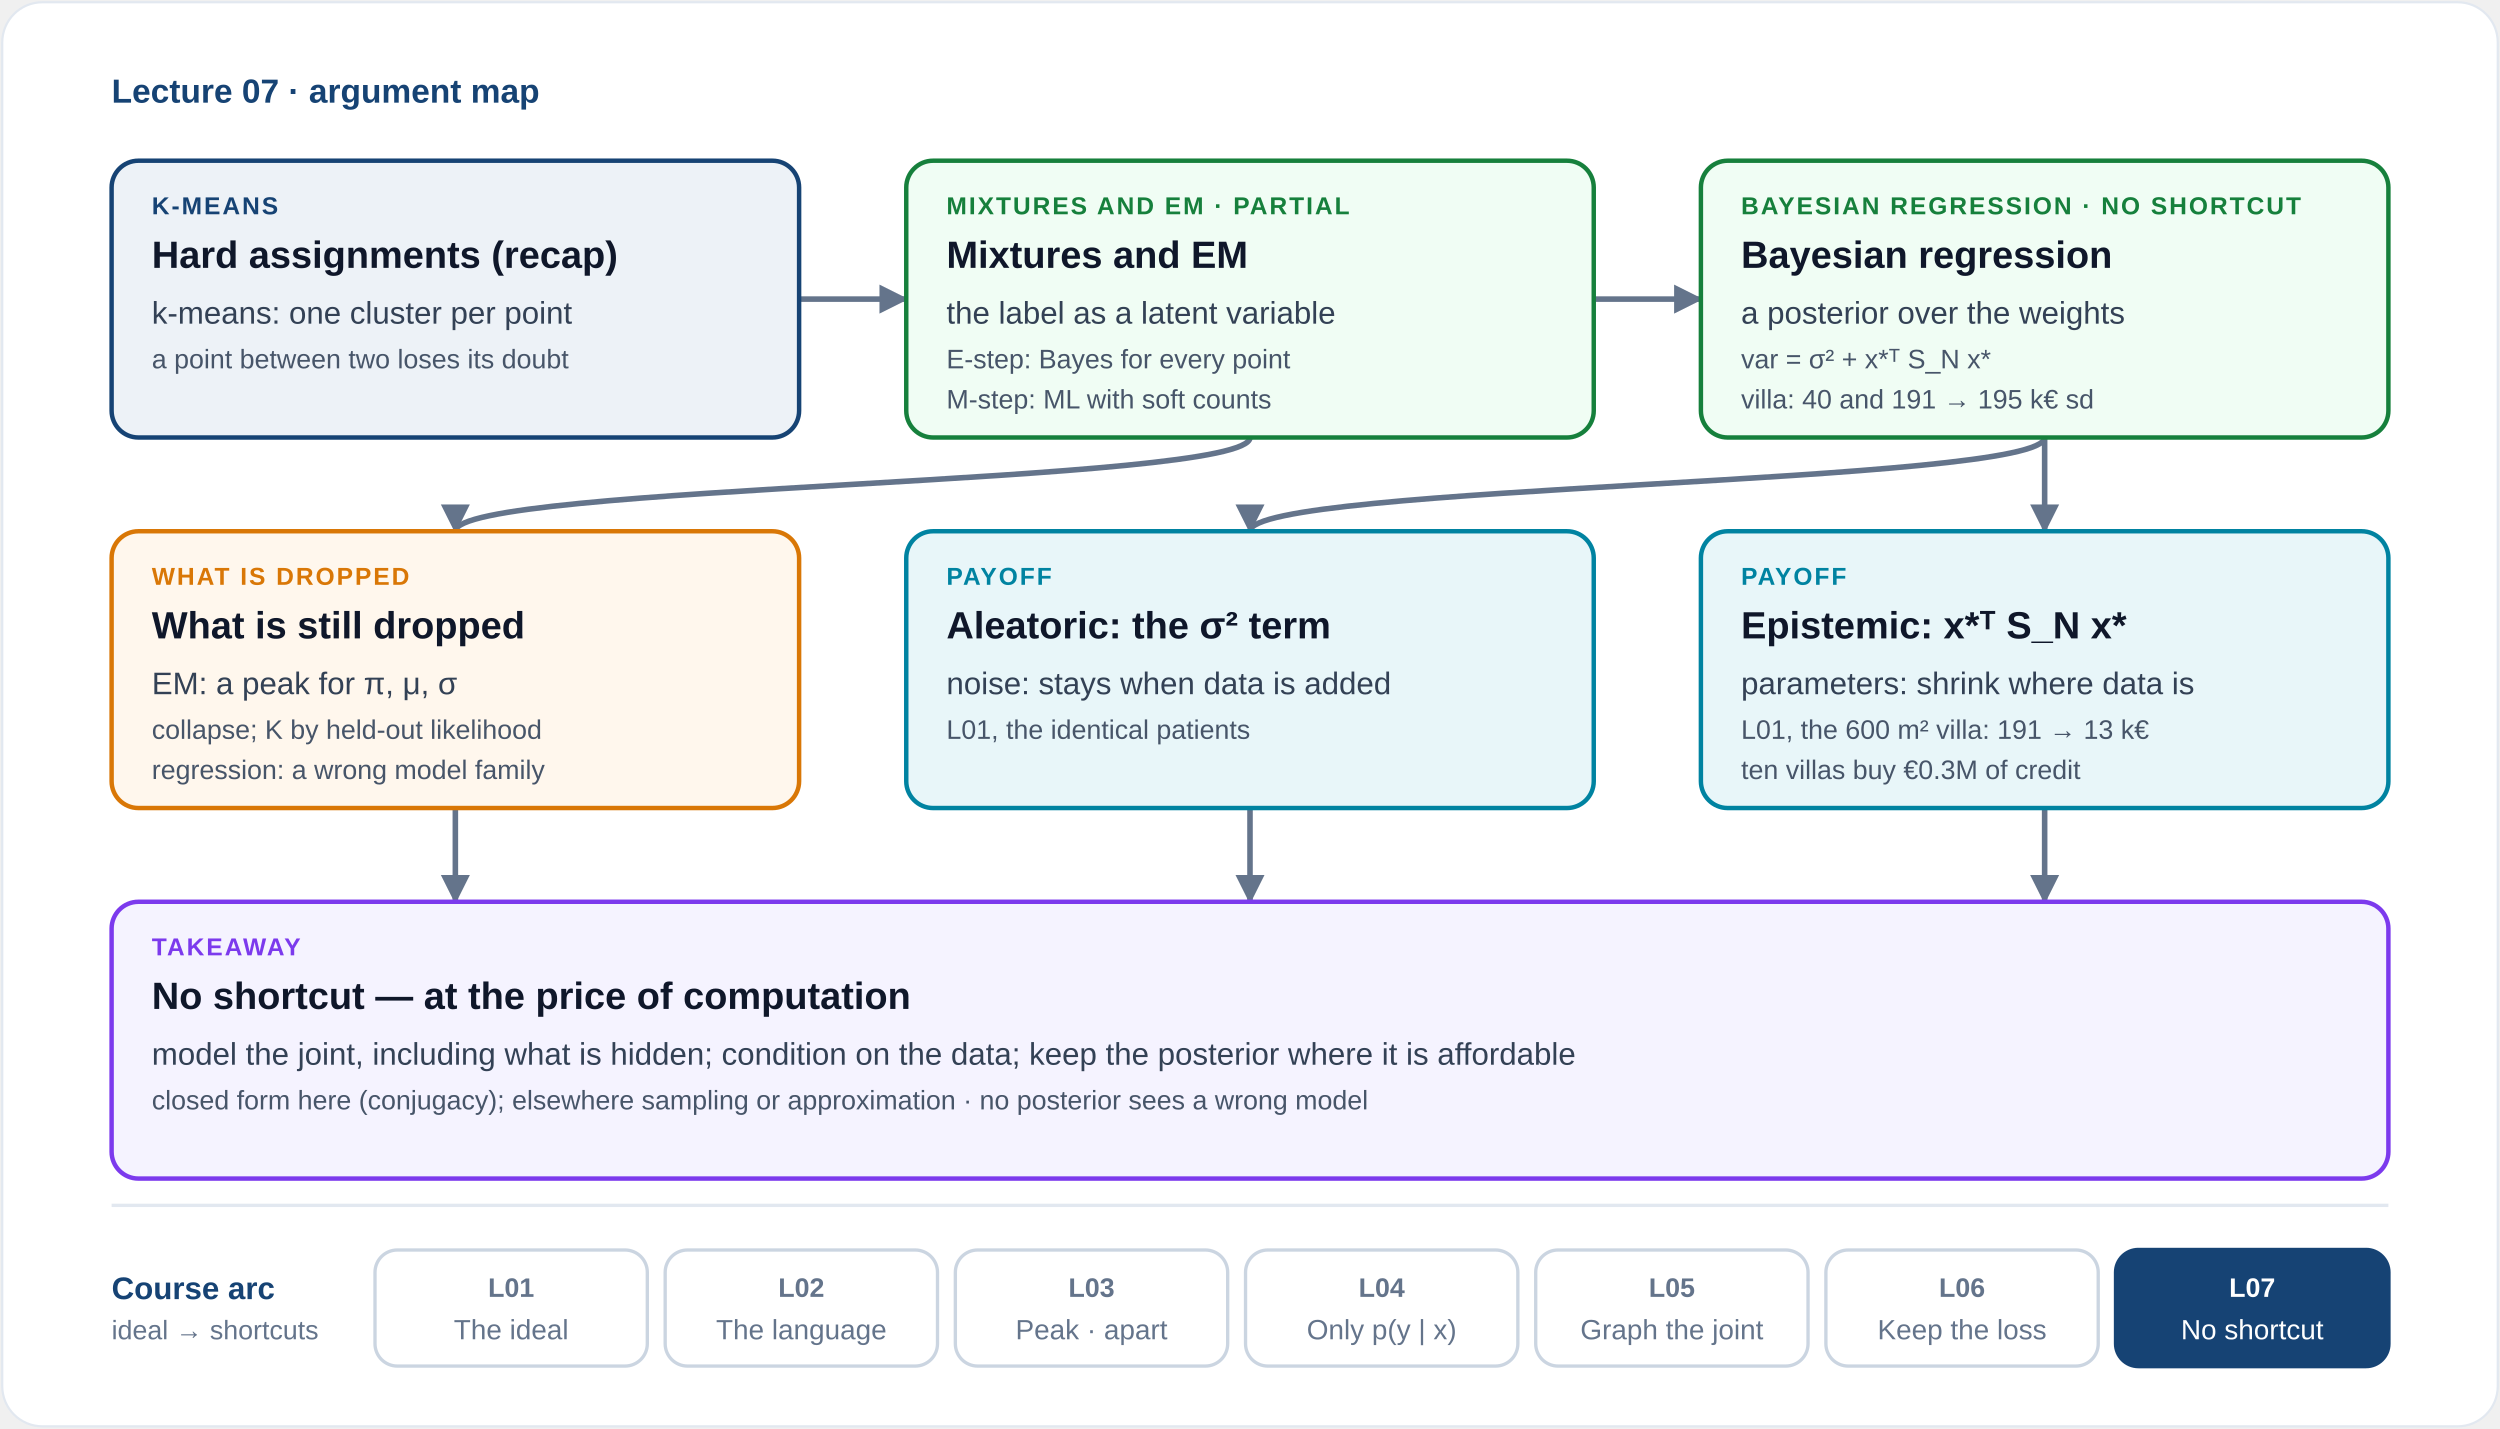
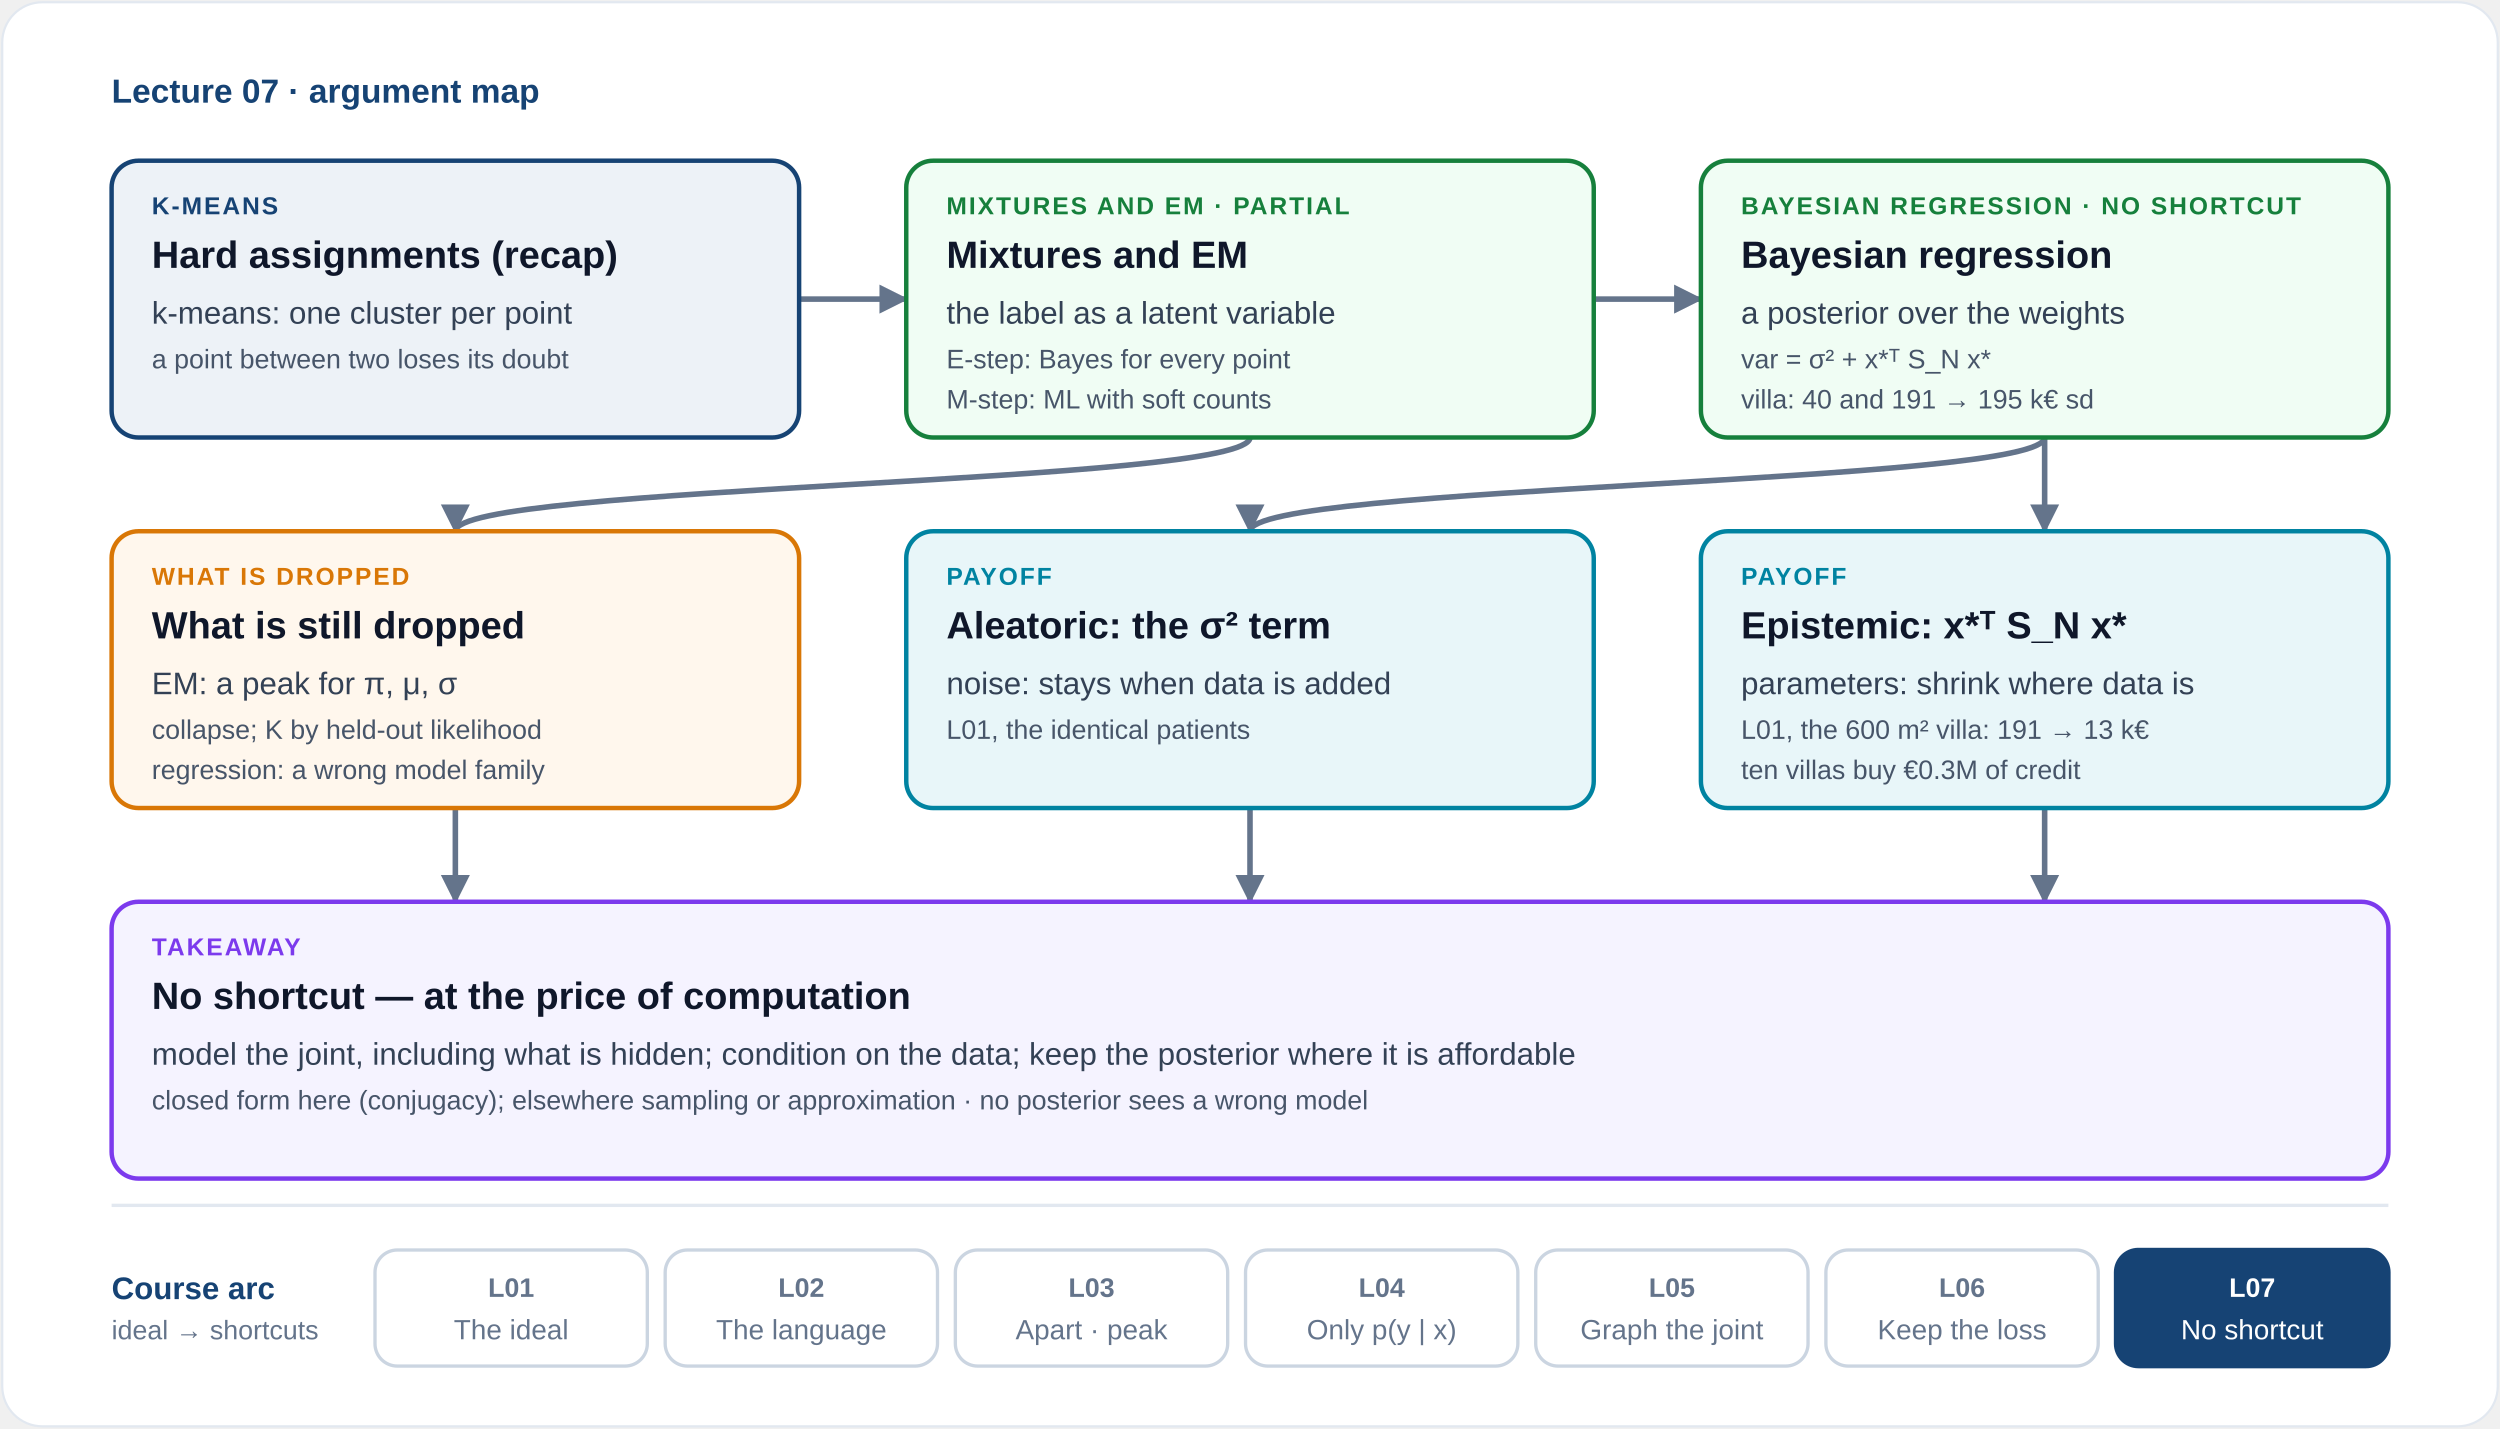
<svg xmlns="http://www.w3.org/2000/svg" viewBox="0 0 1120 640" role="img" aria-labelledby="title desc">
  <defs>
    <marker id="arrow" markerUnits="userSpaceOnUse" markerWidth="13" markerHeight="13" refX="12" refY="6.5" orient="auto">
      <path d="M0,0 L13,6.5 L0,13 Z" fill="#64748b" />
    </marker>
    <style>
      .head { font: 700 17px Arial, "Helvetica Neue", sans-serif; fill: #0f172a; }
      .text { font: 14px Arial, "Helvetica Neue", sans-serif; fill: #334155; }
      .small { font: 12px Arial, "Helvetica Neue", sans-serif; fill: #475569; }
      .tag { font: 700 11px Arial, "Helvetica Neue", sans-serif; letter-spacing: 0.08em; }
      .arclabel { font: 700 14px Arial, "Helvetica Neue", sans-serif; fill: #164374; }
      .arcsub { font: 12px Arial, "Helvetica Neue", sans-serif; fill: #64748b; }
      .arcnum { font: 700 12px Arial, "Helvetica Neue", sans-serif; }
      .arcname { font: 12.5px Arial, "Helvetica Neue", sans-serif; }
      .arrow { stroke: #64748b; stroke-width: 2.5; fill: none; marker-end: url(#arrow); }
    </style>
  </defs>
  <rect x="1" y="1" width="1118" height="638" rx="18" fill="#ffffff" stroke="#e2e8f0" />
  <text x="50" y="46" class="arclabel" style="font-size:15px">Lecture 07 · argument map</text>
  <path d="M358 134 H406" class="arrow" />
  <path d="M714 134 H762" class="arrow" />
  <path d="M560 196 C560 217 204 217 204 238" class="arrow" />
  <path d="M916 196 C916 217 560 217 560 238" class="arrow" />
  <path d="M916 196 C916 217 916 217 916 238" class="arrow" />
  <path d="M204 362 C204 383 204 383 204 404" class="arrow" />
  <path d="M560 362 C560 383 560 383 560 404" class="arrow" />
  <path d="M916 362 C916 383 916 383 916 404" class="arrow" />
  <g transform="translate(50 72)">
    <rect width="308" height="124" rx="12" fill="#edf2f7" stroke="#164374" stroke-width="2" />
    <text x="18" y="24" class="tag" fill="#164374">K-MEANS</text>
    <text x="18" y="48" class="head">Hard assignments (recap)</text>
    <text x="18" y="73" class="text">k-means: one cluster per point</text>
    <text x="18" y="93" class="small">a point between two loses its doubt</text>
  </g>
  <g transform="translate(406 72)">
    <rect width="308" height="124" rx="12" fill="#f0fdf4" stroke="#16803c" stroke-width="2" />
    <text x="18" y="24" class="tag" fill="#16803c">MIXTURES AND EM · PARTIAL</text>
    <text x="18" y="48" class="head">Mixtures and EM</text>
    <text x="18" y="73" class="text">the label as a latent variable</text>
    <text x="18" y="93" class="small">E-step: Bayes for every point</text>
    <text x="18" y="111" class="small">M-step: ML with soft counts</text>
  </g>
  <g transform="translate(762 72)">
    <rect width="308" height="124" rx="12" fill="#f0fdf4" stroke="#16803c" stroke-width="2" />
    <text x="18" y="24" class="tag" fill="#16803c">BAYESIAN REGRESSION · NO SHORTCUT</text>
    <text x="18" y="48" class="head">Bayesian regression</text>
    <text x="18" y="73" class="text">a posterior over the weights</text>
    <text x="18" y="93" class="small">var = σ² + x*ᵀ S_N x*</text>
    <text x="18" y="111" class="small">villa: 40 and 191 → 195 k€ sd</text>
  </g>
  <g transform="translate(50 238)">
    <rect width="308" height="124" rx="12" fill="#fff7ed" stroke="#d97706" stroke-width="2" />
    <text x="18" y="24" class="tag" fill="#d97706">WHAT IS DROPPED</text>
    <text x="18" y="48" class="head">What is still dropped</text>
    <text x="18" y="73" class="text">EM: a peak for π, μ, σ</text>
    <text x="18" y="93" class="small">collapse; K by held-out likelihood</text>
    <text x="18" y="111" class="small">regression: a wrong model family</text>
  </g>
  <g transform="translate(406 238)">
    <rect width="308" height="124" rx="12" fill="#e8f6f9" stroke="#0083A1" stroke-width="2" />
    <text x="18" y="24" class="tag" fill="#0083A1">PAYOFF</text>
    <text x="18" y="48" class="head">Aleatoric: the σ² term</text>
    <text x="18" y="73" class="text">noise: stays when data is added</text>
    <text x="18" y="93" class="small">L01, the identical patients</text>
  </g>
  <g transform="translate(762 238)">
    <rect width="308" height="124" rx="12" fill="#e8f6f9" stroke="#0083A1" stroke-width="2" />
    <text x="18" y="24" class="tag" fill="#0083A1">PAYOFF</text>
    <text x="18" y="48" class="head">Epistemic: x*ᵀ S_N x*</text>
    <text x="18" y="73" class="text">parameters: shrink where data is</text>
    <text x="18" y="93" class="small">L01, the 600 m² villa: 191 → 13 k€</text>
    <text x="18" y="111" class="small">ten villas buy €0.3M of credit</text>
  </g>
  <g transform="translate(50 404)">
    <rect width="1020" height="124" rx="12" fill="#f5f3ff" stroke="#7c3aed" stroke-width="2" />
    <text x="18" y="24" class="tag" fill="#7c3aed">TAKEAWAY</text>
    <text x="18" y="48" class="head">No shortcut — at the price of computation</text>
    <text x="18" y="73" class="text">model the joint, including what is hidden; condition on the data; keep the posterior where it is affordable</text>
    <text x="18" y="93" class="small">closed form here (conjugacy); elsewhere sampling or approximation · no posterior sees a wrong model</text>
  </g>
  <line x1="50" y1="540" x2="1070" y2="540" stroke="#e2e8f0" stroke-width="1.5" />
  <text x="50" y="582" class="arclabel">Course arc</text>
  <text x="50" y="600" class="arcsub">ideal → shortcuts</text>
  <rect x="168" y="560" width="122" height="52" rx="10" fill="#ffffff" stroke="#cbd5e1" stroke-width="1.5" />
  <text x="229" y="581" text-anchor="middle" class="arcnum" fill="#64748b">L01</text>
  <text x="229" y="600" text-anchor="middle" class="arcname" fill="#64748b">The ideal</text>
  <rect x="298" y="560" width="122" height="52" rx="10" fill="#ffffff" stroke="#cbd5e1" stroke-width="1.5" />
  <text x="359" y="581" text-anchor="middle" class="arcnum" fill="#64748b">L02</text>
  <text x="359" y="600" text-anchor="middle" class="arcname" fill="#64748b">The language</text>
  <rect x="428" y="560" width="122" height="52" rx="10" fill="#ffffff" stroke="#cbd5e1" stroke-width="1.5" />
  <text x="489" y="581" text-anchor="middle" class="arcnum" fill="#64748b">L03</text>
-   <text x="489" y="600" text-anchor="middle" class="arcname" fill="#64748b">Peak · apart</text>
+   <text x="489" y="600" text-anchor="middle" class="arcname" fill="#64748b">Apart · peak</text>
  <rect x="558" y="560" width="122" height="52" rx="10" fill="#ffffff" stroke="#cbd5e1" stroke-width="1.5" />
  <text x="619" y="581" text-anchor="middle" class="arcnum" fill="#64748b">L04</text>
  <text x="619" y="600" text-anchor="middle" class="arcname" fill="#64748b">Only p(y | x)</text>
  <rect x="688" y="560" width="122" height="52" rx="10" fill="#ffffff" stroke="#cbd5e1" stroke-width="1.5" />
  <text x="749" y="581" text-anchor="middle" class="arcnum" fill="#64748b">L05</text>
  <text x="749" y="600" text-anchor="middle" class="arcname" fill="#64748b">Graph the joint</text>
  <rect x="818" y="560" width="122" height="52" rx="10" fill="#ffffff" stroke="#cbd5e1" stroke-width="1.5" />
  <text x="879" y="581" text-anchor="middle" class="arcnum" fill="#64748b">L06</text>
  <text x="879" y="600" text-anchor="middle" class="arcname" fill="#64748b">Keep the loss</text>
  <rect x="948" y="560" width="122" height="52" rx="10" fill="#164374" stroke="#164374" stroke-width="2" />
  <text x="1009" y="581" text-anchor="middle" class="arcnum" fill="#ffffff">L07</text>
  <text x="1009" y="600" text-anchor="middle" class="arcname" fill="#ffffff">No shortcut</text>
</svg>
